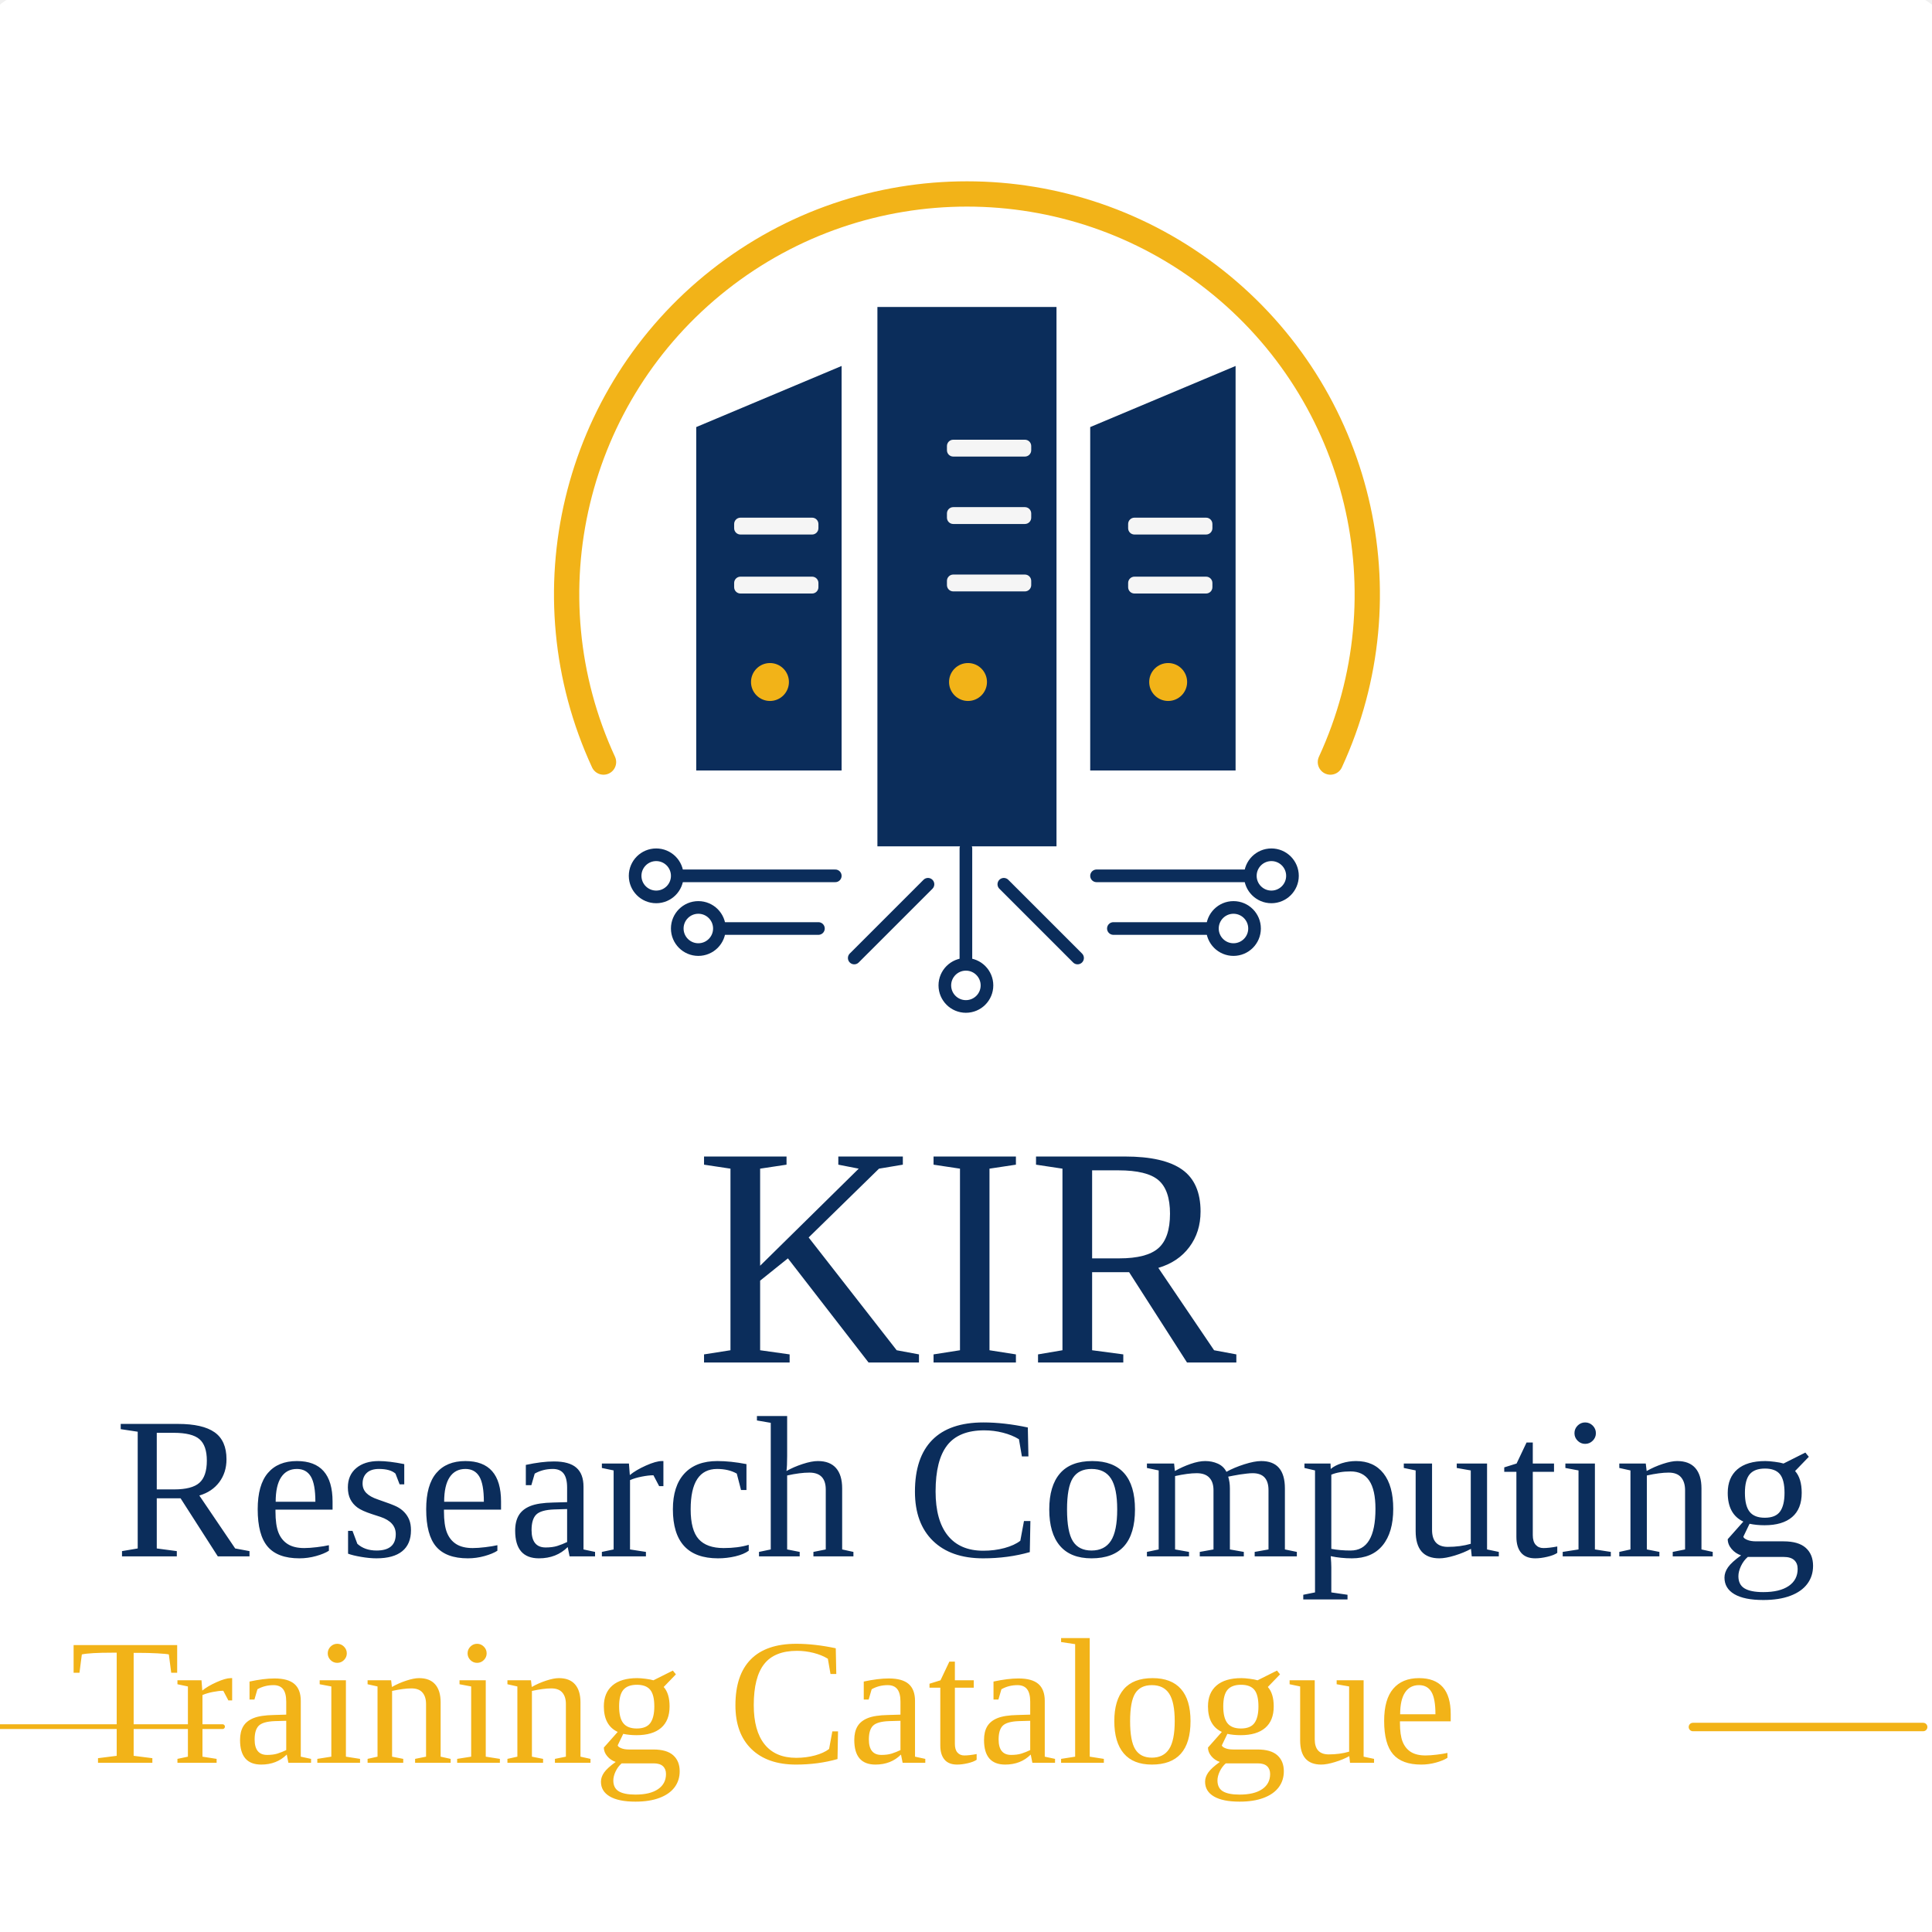
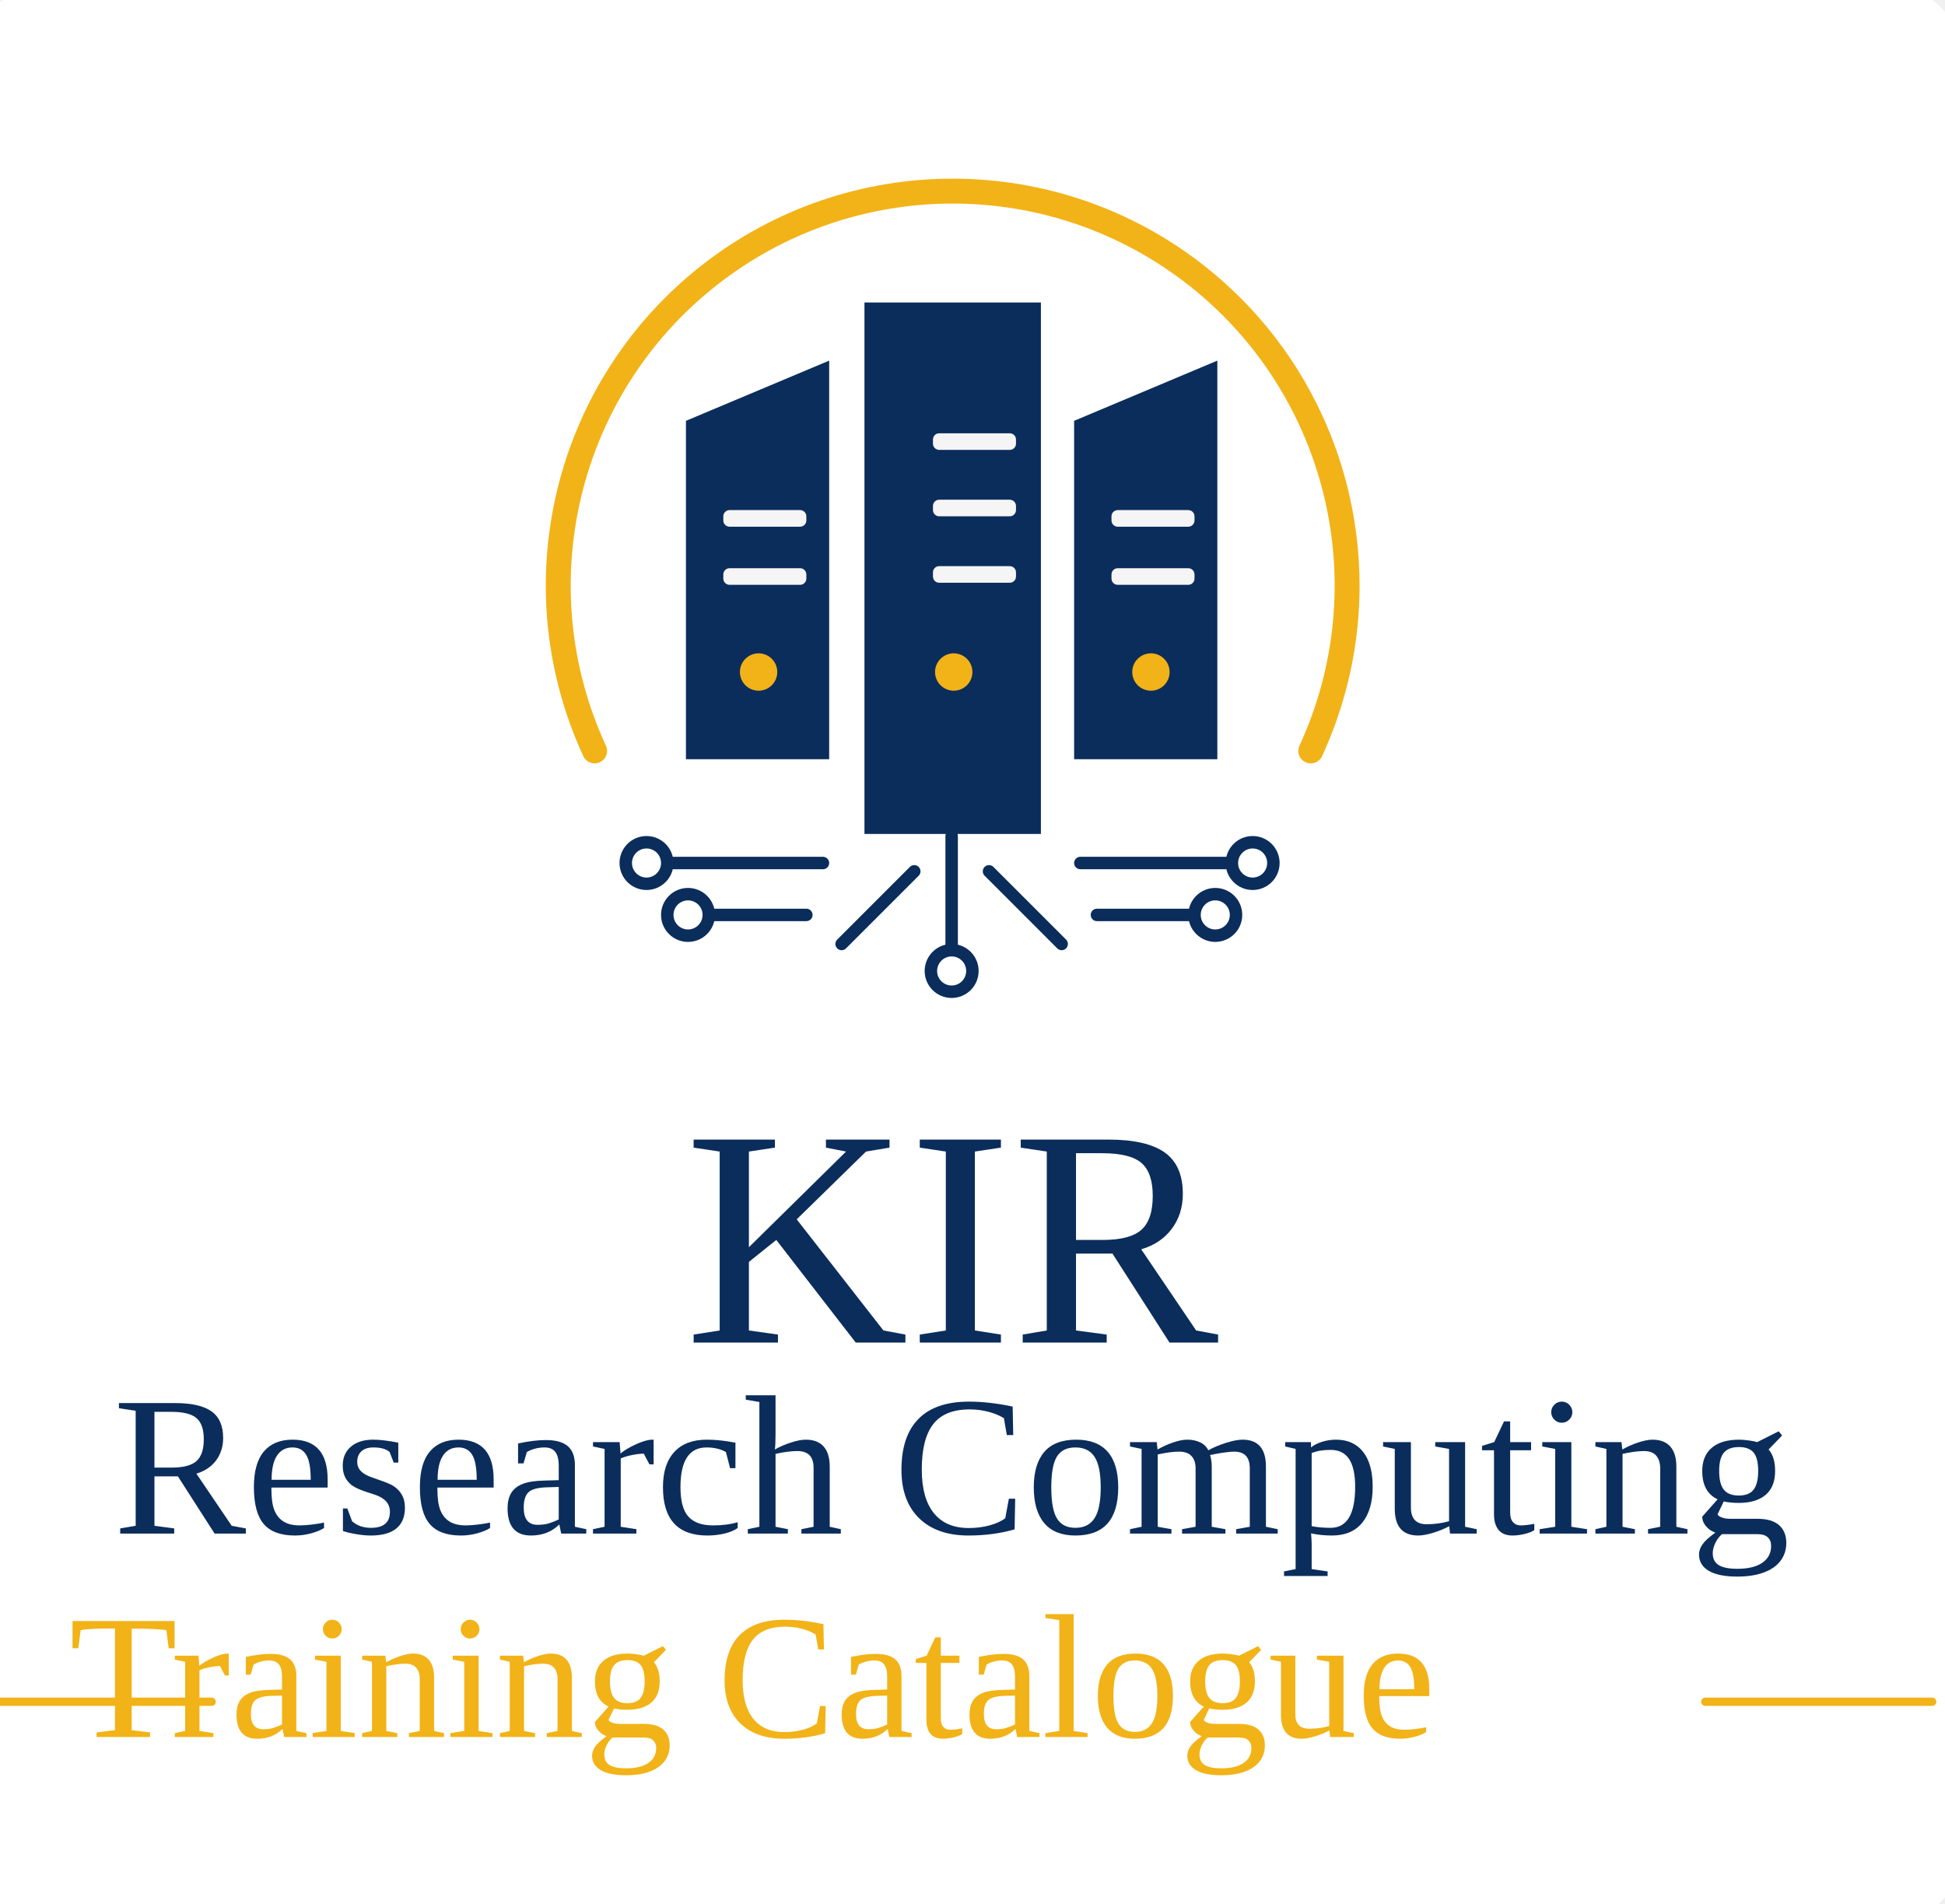
- <svg xmlns="http://www.w3.org/2000/svg" width="917" height="917" viewBox="0 0 917 917" version="1.1" id="svg21">
+ <svg xmlns="http://www.w3.org/2000/svg" width="937" height="917" viewBox="0 0 937 917" version="1.1" id="svg21">
  <defs id="defs2">
    <filter id="softGlow" x="-0.3" y="-0.3" width="1.6" height="1.6">
      <feGaussianBlur stdDeviation="10" result="blur" id="feGaussianBlur1" />
      <feMerge id="feMerge2">
        <feMergeNode in="blur" id="feMergeNode1" />
        <feMergeNode in="SourceGraphic" id="feMergeNode2" />
      </feMerge>
    </filter>
    <style id="style2">
      .blueFill { fill: #0B2D5B; }
      .blueStroke { stroke: #0B2D5B; stroke-width: 6; fill: none; stroke-linecap: round; stroke-linejoin: round; }
      .goldStroke { stroke: #F2B318; stroke-width: 12; fill: none; stroke-linecap: round; }
      .goldFill { fill: #F2B318; }
      .thinGold { stroke: #F2B318; stroke-width: 4; fill: none; stroke-linecap: round; }
      .textBlue {
        fill: #0B2D5B;
        font-family: "Georgia", "Times New Roman", serif;
        font-weight: 400;
      }
      .textGold {
        fill: #F2B318;
        font-family: "Georgia", "Times New Roman", serif;
        font-weight: 400;
      }
    </style>
  </defs>
-   <rect style="fill:#ffffff;stroke:#ffffff;stroke-width:1.017;fill-opacity:1" id="rect21" width="939.256" height="929.472" x="-11.173" y="-4.185" rx="30.731" />
+   <rect style="fill:#ffffff;fill-opacity:1;stroke:#ffffff;stroke-width:1.026" id="rect21" width="954.622" height="930.861" x="-11.169" y="-5.578" rx="31.234" />
  <g id="logo" transform="translate(0,24)">
    <g id="emblem" transform="translate(-156.5454,-145.2954)">
      <path id="gold-arc" class="goldStroke" d="m 443,483 a 190,190 0 1 1 345,0" />
      <g id="server-racks">
        <path id="server-left" class="blueFill" d="m 487,324 69,-29 v 192 h -69 z" />
        <path id="server-center" class="blueFill" d="m 573,267 h 85 v 256 h -85 z" />
        <path id="server-right" class="blueFill" d="m 674,324 69,-29 v 192 h -69 z" />
        <g id="rack-lines">
          <rect x="505" y="367" width="40" height="8" rx="3" fill="#f5f5f5" id="rect2" />
          <rect x="505" y="395" width="40" height="8" rx="3" fill="#f5f5f5" id="rect3" />
          <rect x="606" y="330" width="40" height="8" rx="3" fill="#f5f5f5" id="rect4" />
          <rect x="606" y="362" width="40" height="8" rx="3" fill="#f5f5f5" id="rect5" />
          <rect x="606" y="394" width="40" height="8" rx="3" fill="#f5f5f5" id="rect6" />
          <rect x="692" y="367" width="40" height="8" rx="3" fill="#f5f5f5" id="rect7" />
          <rect x="692" y="395" width="40" height="8" rx="3" fill="#f5f5f5" id="rect8" />
        </g>
        <circle cx="522" cy="445" r="9" class="goldFill" id="circle8" />
        <circle cx="616" cy="445" r="9" class="goldFill" id="circle9" />
        <circle cx="711" cy="445" r="9" class="goldFill" id="circle10" />
      </g>
      <g id="circuit" class="blueStroke">
        <path d="m 468,537 h 85" id="path10" />
        <path d="m 677,537 h 83" id="path11" />
        <path d="m 615,524 v 65" id="path12" />
        <path d="m 597,541 -35,35" id="path13" />
        <path d="m 633,541 35,35" id="path14" />
        <path d="M 545,562 H 488" id="path15" />
        <path d="m 685,562 h 57" id="path16" />
        <circle cx="468" cy="537" r="10" fill="#ffffff" id="circle16" />
        <circle cx="760" cy="537" r="10" fill="#ffffff" id="circle17" />
        <circle cx="615" cy="589" r="10" fill="#ffffff" id="circle18" />
        <circle cx="488" cy="562" r="10" fill="#ffffff" id="circle19" />
        <circle cx="742" cy="562" r="10" fill="#ffffff" id="circle20" />
      </g>
    </g>
    <g id="text" text-anchor="middle" transform="translate(-156.5454,-145.2954)">
      <text id="kir" x="615" y="768" class="textBlue" font-size="92px" style="font-size:149.333px">KIR</text>
      <text id="research-computing" x="615" y="860" class="textBlue" font-size="74px" style="font-size:96px">Research Computing</text>
      <g id="hub-group">
-         <line x1="960.063" y1="941" x2="1069.357" y2="941" class="thinGold" id="line21" />
-         <line x1="152.873" y1="940.827" x2="262.166" y2="940.827" class="thinGold" id="line21-6" style="fill:none;stroke:#f2b318;stroke-width:2.268;stroke-linecap:round" />
-         <text id="hub" x="615" y="958" class="textGold" font-size="72px" style="font-size:85.333px;white-space:pre;inline-size:695.803" xml:space="preserve">
-           <tspan x="615" y="958" id="tspan2">Training Catalogue</tspan>
+         <line x1="978.063" y1="941" x2="1087.357" y2="941" class="thinGold" id="line21" />
+         <text id="hub" x="615" y="958" class="textGold" font-size="72px" style="font-size:85.333px;white-space:pre;inline-size:695.803;display:inline" xml:space="preserve">
+           <tspan x="615" y="958" id="tspan1">Training Catalogue</tspan>
        </text>
+         <line x1="149.211" y1="941" x2="258.505" y2="941" class="thinGold" id="line1" />
      </g>
    </g>
  </g>
</svg>
